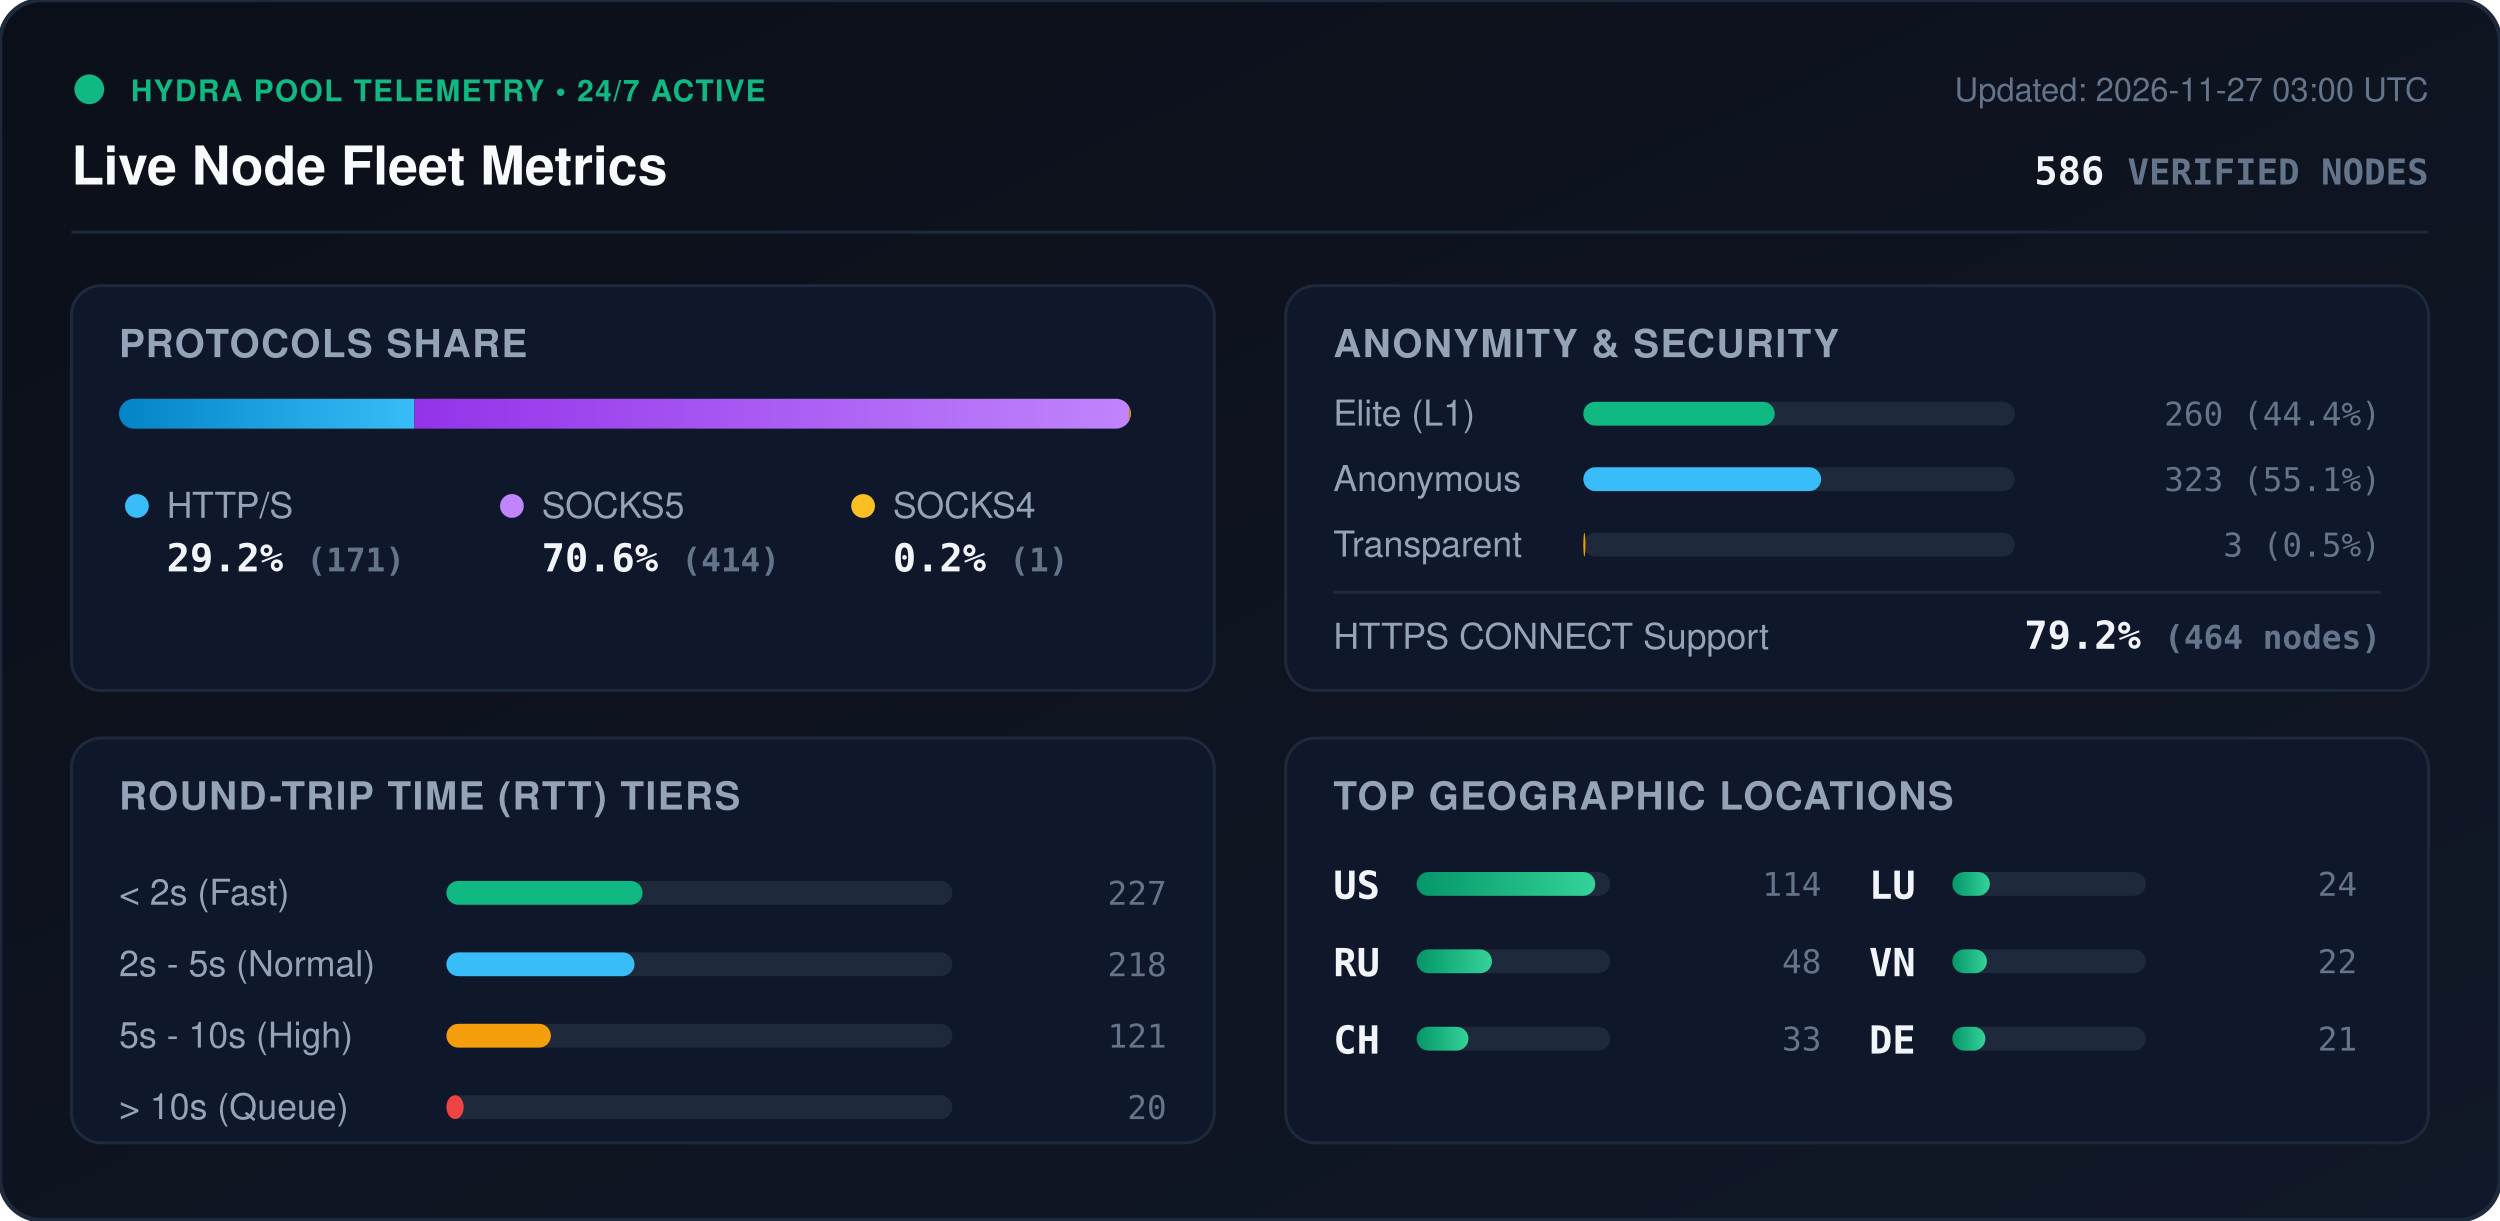
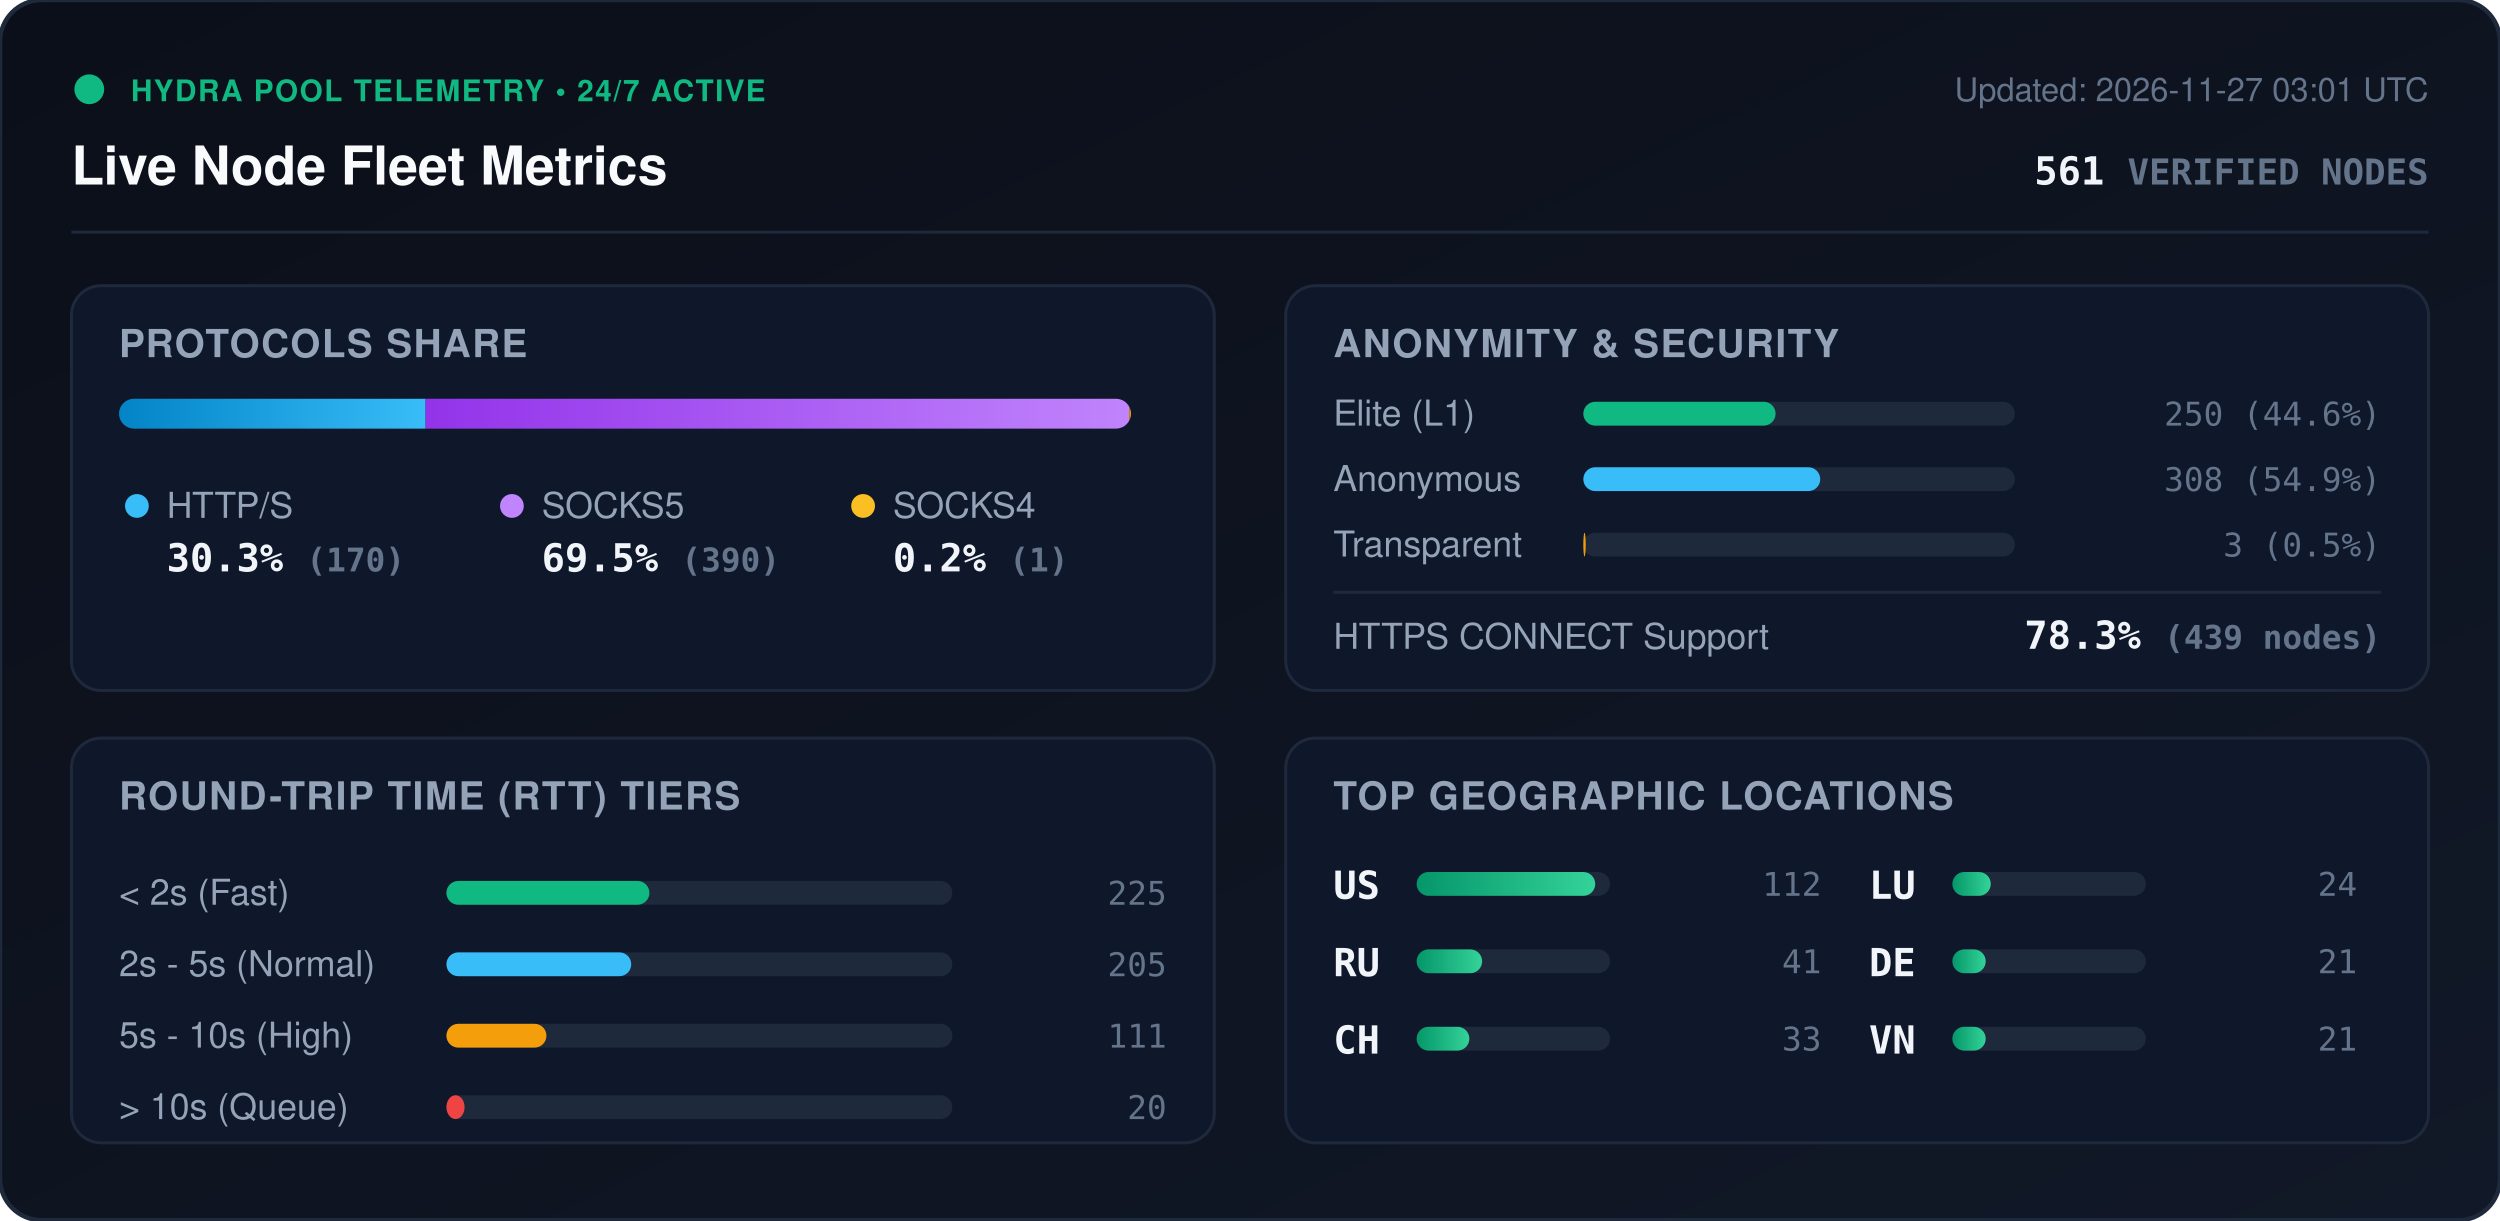
<svg xmlns="http://www.w3.org/2000/svg" viewBox="0 0 840 410" width="840" height="410" style="max-width: 100%; height: auto;">
  <defs>
    <linearGradient id="bg" x1="0%" y1="0%" x2="100%" y2="100%">
      <stop offset="0%" stop-color="#0b0f19" />
      <stop offset="100%" stop-color="#111827" />
    </linearGradient>
    <linearGradient id="bar-http" x1="0%" y1="0%" x2="100%" y2="0%">
      <stop offset="0%" stop-color="#0284c7" />
      <stop offset="100%" stop-color="#38bdf8" />
    </linearGradient>
    <linearGradient id="bar-socks5" x1="0%" y1="0%" x2="100%" y2="0%">
      <stop offset="0%" stop-color="#9333ea" />
      <stop offset="100%" stop-color="#c084fc" />
    </linearGradient>
    <linearGradient id="bar-socks4" x1="0%" y1="0%" x2="100%" y2="0%">
      <stop offset="0%" stop-color="#d97706" />
      <stop offset="100%" stop-color="#fbbf24" />
    </linearGradient>
    <linearGradient id="bar-green" x1="0%" y1="0%" x2="100%" y2="0%">
      <stop offset="0%" stop-color="#059669" />
      <stop offset="100%" stop-color="#34d399" />
    </linearGradient>
    <clipPath id="prog-track-clip">
      <rect width="340.0" height="10" rx="5" />
    </clipPath>
    <style>
      .title { font: 700 18px -apple-system, BlinkMacSystemFont, 'Segoe UI', Helvetica, Arial, sans-serif; fill: #f8fafc; }
      .sub { font: 500 11px -apple-system, BlinkMacSystemFont, 'Segoe UI', Helvetica, Arial, sans-serif; fill: #64748b; }
      .section-hdr { font: 600 13px -apple-system, BlinkMacSystemFont, 'Segoe UI', Helvetica, Arial, sans-serif; fill: #94a3b8; letter-spacing: 0.5px; }
      .metric-val { font: 700 13px -apple-system, BlinkMacSystemFont, 'Segoe UI', Helvetica, Arial, sans-serif; fill: #f1f5f9; }
      .metric-lbl { font: 500 12px -apple-system, BlinkMacSystemFont, 'Segoe UI', Helvetica, Arial, sans-serif; fill: #94a3b8; }
      .badge-txt { font: 700 10px -apple-system, BlinkMacSystemFont, 'Segoe UI', Helvetica, Arial, sans-serif; fill: #10b981; letter-spacing: 0.5px; }
      .mono { font-family: ui-monospace, SFMono-Regular, Menlo, Monaco, Consolas, monospace; }
      .pulse { animation: beacon 2s infinite ease-in-out; }
      @keyframes beacon { 0%, 100% { opacity: 1; } 50% { opacity: 0.35; } }
    </style>
  </defs>
  <rect width="840" height="410" rx="14" fill="url(#bg)" stroke="#1e293b" stroke-width="1.5" />
  <g transform="translate(24, 24)">
    <circle cx="6" cy="6" r="5" fill="#10b981" class="pulse" />
    <text x="20" y="10" class="badge-txt">HYDRA POOL TELEMETRY • 24/7 ACTIVE</text>
    <text x="0" y="38" class="title">Live Node Fleet Metrics</text>
-     <text x="792" y="10" text-anchor="end" class="sub">Updated: 2026-11-27 03:00 UTC</text>
-     <text x="792" y="38" text-anchor="end" class="metric-val mono" fill="#38bdf8">586 <tspan font-size="12" fill="#64748b">VERIFIED NODES</tspan>
+     <text x="792" y="10" text-anchor="end" class="sub">Updated: 2026-11-27 03:01 UTC</text>
+     <text x="792" y="38" text-anchor="end" class="metric-val mono" fill="#38bdf8">561 <tspan font-size="12" fill="#64748b">VERIFIED NODES</tspan>
    </text>
  </g>
  <line x1="24" y1="78" x2="816" y2="78" stroke="#1e293b" stroke-width="1" />
  <g transform="translate(24, 96)">
    <rect width="384" height="136" rx="10" fill="#0f172a" stroke="#1e293b" />
    <text x="16" y="24" class="section-hdr">PROTOCOLS SHARE</text>
    <g transform="translate(16, 38)">
      <rect width="340.0" height="10" rx="5" fill="#1e293b" />
      <g clip-path="url(#prog-track-clip)">
-         <rect x="0" width="99.2" height="10" fill="url(#bar-http)" />
-         <rect x="99.2" width="240.2" height="10" fill="url(#bar-socks5)" />
+         <rect x="0" width="103.0" height="10" fill="url(#bar-http)" />
+         <rect x="103.0" width="236.4" height="10" fill="url(#bar-socks5)" />
        <rect x="339.4" width="0.6" height="10" fill="url(#bar-socks4)" />
      </g>
    </g>
    <g transform="translate(16, 68)">
      <circle cx="6" cy="6" r="4" fill="#38bdf8" />
      <text x="16" y="10" class="metric-lbl">HTTP/S</text>
-       <text x="16" y="28" class="metric-val mono">29.2% <tspan font-size="11" fill="#64748b">(171)</tspan>
+       <text x="16" y="28" class="metric-val mono">30.3% <tspan font-size="11" fill="#64748b">(170)</tspan>
      </text>
      <circle cx="132" cy="6" r="4" fill="#c084fc" />
      <text x="142" y="10" class="metric-lbl">SOCKS5</text>
-       <text x="142" y="28" class="metric-val mono">70.6% <tspan font-size="11" fill="#64748b">(414)</tspan>
+       <text x="142" y="28" class="metric-val mono">69.5% <tspan font-size="11" fill="#64748b">(390)</tspan>
      </text>
      <circle cx="250" cy="6" r="4" fill="#fbbf24" />
      <text x="260" y="10" class="metric-lbl">SOCKS4</text>
      <text x="260" y="28" class="metric-val mono">0.2% <tspan font-size="11" fill="#64748b">(1)</tspan>
      </text>
    </g>
  </g>
  <g transform="translate(432, 96)">
    <rect width="384" height="136" rx="10" fill="#0f172a" stroke="#1e293b" />
    <text x="16" y="24" class="section-hdr">ANONYMITY &amp; SECURITY</text>
    <text x="16" y="47" class="metric-lbl">Elite (L1)</text>
    <rect x="100" y="39" width="145.0" height="8" rx="4" fill="#1e293b" />
-     <rect x="100" y="39" width="64.3" height="8" rx="4" fill="#10b981" />
-     <text x="368" y="47" text-anchor="end" class="mono sub" fill="#e2e8f0">260 (44.4%)</text>
+     <rect x="100" y="39" width="64.6" height="8" rx="4" fill="#10b981" />
+     <text x="368" y="47" text-anchor="end" class="mono sub" fill="#e2e8f0">250 (44.6%)</text>
    <text x="16" y="69" class="metric-lbl">Anonymous</text>
    <rect x="100" y="61" width="145.0" height="8" rx="4" fill="#1e293b" />
-     <rect x="100" y="61" width="79.9" height="8" rx="4" fill="#38bdf8" />
-     <text x="368" y="69" text-anchor="end" class="mono sub" fill="#e2e8f0">323 (55.1%)</text>
+     <rect x="100" y="61" width="79.6" height="8" rx="4" fill="#38bdf8" />
+     <text x="368" y="69" text-anchor="end" class="mono sub" fill="#e2e8f0">308 (54.9%)</text>
    <text x="16" y="91" class="metric-lbl">Transparent</text>
    <rect x="100" y="83" width="145.0" height="8" rx="4" fill="#1e293b" />
-     <rect x="100" y="83" width="0.7" height="8" rx="4" fill="#f59e0b" />
+     <rect x="100" y="83" width="0.8" height="8" rx="4" fill="#f59e0b" />
    <text x="368" y="91" text-anchor="end" class="mono sub" fill="#e2e8f0">3 (0.5%)</text>
    <line x1="16" y1="103" x2="368" y2="103" stroke="#1e293b" stroke-width="1" />
    <text x="16" y="122" class="metric-lbl">HTTPS CONNECT Support</text>
-     <text x="368" y="122" text-anchor="end" class="metric-val mono" fill="#34d399">79.2% <tspan font-size="11" fill="#64748b">(464 nodes)</tspan>
+     <text x="368" y="122" text-anchor="end" class="metric-val mono" fill="#34d399">78.3% <tspan font-size="11" fill="#64748b">(439 nodes)</tspan>
    </text>
  </g>
  <g transform="translate(24, 248)">
    <rect width="384" height="136" rx="10" fill="#0f172a" stroke="#1e293b" />
    <text x="16" y="24" class="section-hdr">ROUND-TRIP TIME (RTT) TIERS</text>
    <g transform="translate(16, 42)">
      <text x="0" y="14" class="metric-lbl">&lt; 2s (Fast)</text>
      <rect x="110" y="6" width="170" height="8" rx="4" fill="#1e293b" />
-       <rect x="110" y="6" width="65.9" height="8" rx="4" fill="#10b981" />
-       <text x="352" y="14" text-anchor="end" class="mono sub">227</text>
+       <rect x="110" y="6" width="68.2" height="8" rx="4" fill="#10b981" />
+       <text x="352" y="14" text-anchor="end" class="mono sub">225</text>
      <text x="0" y="38" class="metric-lbl">2s - 5s (Normal)</text>
      <rect x="110" y="30" width="170" height="8" rx="4" fill="#1e293b" />
-       <rect x="110" y="30" width="63.2" height="8" rx="4" fill="#38bdf8" />
-       <text x="352" y="38" text-anchor="end" class="mono sub">218</text>
+       <rect x="110" y="30" width="62.1" height="8" rx="4" fill="#38bdf8" />
+       <text x="352" y="38" text-anchor="end" class="mono sub">205</text>
      <text x="0" y="62" class="metric-lbl">5s - 10s (High)</text>
      <rect x="110" y="54" width="170" height="8" rx="4" fill="#1e293b" />
-       <rect x="110" y="54" width="35.1" height="8" rx="4" fill="#f59e0b" />
-       <text x="352" y="62" text-anchor="end" class="mono sub">121</text>
+       <rect x="110" y="54" width="33.6" height="8" rx="4" fill="#f59e0b" />
+       <text x="352" y="62" text-anchor="end" class="mono sub">111</text>
      <text x="0" y="86" class="metric-lbl">&gt; 10s (Queue)</text>
      <rect x="110" y="78" width="170" height="8" rx="4" fill="#1e293b" />
-       <rect x="110" y="78" width="5.8" height="8" rx="4" fill="#ef4444" />
+       <rect x="110" y="78" width="6.1" height="8" rx="4" fill="#ef4444" />
      <text x="352" y="86" text-anchor="end" class="mono sub">20</text>
    </g>
  </g>
  <g transform="translate(432, 248)">
    <rect width="384" height="136" rx="10" fill="#0f172a" stroke="#1e293b" />
    <text x="16" y="24" class="section-hdr">TOP GEOGRAPHIC LOCATIONS</text>
    <g transform="translate(16, 42)">
      <g transform="translate(0, 0)">
        <text x="0" y="12" class="mono metric-val" font-size="12">US</text>
        <rect x="28" y="3" width="65" height="8" rx="4" fill="#1e293b" />
        <rect x="28" y="3" width="60.0" height="8" rx="4" fill="url(#bar-green)" />
-         <text x="164" y="11" text-anchor="end" class="mono sub">114</text>
+         <text x="164" y="11" text-anchor="end" class="mono sub">112</text>
      </g>
      <g transform="translate(0, 26)">
        <text x="0" y="12" class="mono metric-val" font-size="12">RU</text>
        <rect x="28" y="3" width="65" height="8" rx="4" fill="#1e293b" />
-         <rect x="28" y="3" width="25.3" height="8" rx="4" fill="url(#bar-green)" />
-         <text x="164" y="11" text-anchor="end" class="mono sub">48</text>
+         <rect x="28" y="3" width="22.0" height="8" rx="4" fill="url(#bar-green)" />
+         <text x="164" y="11" text-anchor="end" class="mono sub">41</text>
      </g>
      <g transform="translate(0, 52)">
        <text x="0" y="12" class="mono metric-val" font-size="12">CH</text>
        <rect x="28" y="3" width="65" height="8" rx="4" fill="#1e293b" />
-         <rect x="28" y="3" width="17.4" height="8" rx="4" fill="url(#bar-green)" />
+         <rect x="28" y="3" width="17.7" height="8" rx="4" fill="url(#bar-green)" />
        <text x="164" y="11" text-anchor="end" class="mono sub">33</text>
      </g>
      <g transform="translate(180, 0)">
        <text x="0" y="12" class="mono metric-val" font-size="12">LU</text>
        <rect x="28" y="3" width="65" height="8" rx="4" fill="#1e293b" />
-         <rect x="28" y="3" width="12.6" height="8" rx="4" fill="url(#bar-green)" />
+         <rect x="28" y="3" width="12.9" height="8" rx="4" fill="url(#bar-green)" />
        <text x="164" y="11" text-anchor="end" class="mono sub">24</text>
      </g>
      <g transform="translate(180, 26)">
+         <text x="0" y="12" class="mono metric-val" font-size="12">DE</text>
+         <rect x="28" y="3" width="65" height="8" rx="4" fill="#1e293b" />
+         <rect x="28" y="3" width="11.2" height="8" rx="4" fill="url(#bar-green)" />
+         <text x="164" y="11" text-anchor="end" class="mono sub">21</text>
+       </g>
+       <g transform="translate(180, 52)">
        <text x="0" y="12" class="mono metric-val" font-size="12">VN</text>
        <rect x="28" y="3" width="65" height="8" rx="4" fill="#1e293b" />
-         <rect x="28" y="3" width="11.6" height="8" rx="4" fill="url(#bar-green)" />
-         <text x="164" y="11" text-anchor="end" class="mono sub">22</text>
-       </g>
-       <g transform="translate(180, 52)">
-         <text x="0" y="12" class="mono metric-val" font-size="12">DE</text>
-         <rect x="28" y="3" width="65" height="8" rx="4" fill="#1e293b" />
-         <rect x="28" y="3" width="11.1" height="8" rx="4" fill="url(#bar-green)" />
+         <rect x="28" y="3" width="11.2" height="8" rx="4" fill="url(#bar-green)" />
        <text x="164" y="11" text-anchor="end" class="mono sub">21</text>
      </g>
    </g>
  </g>
</svg>
